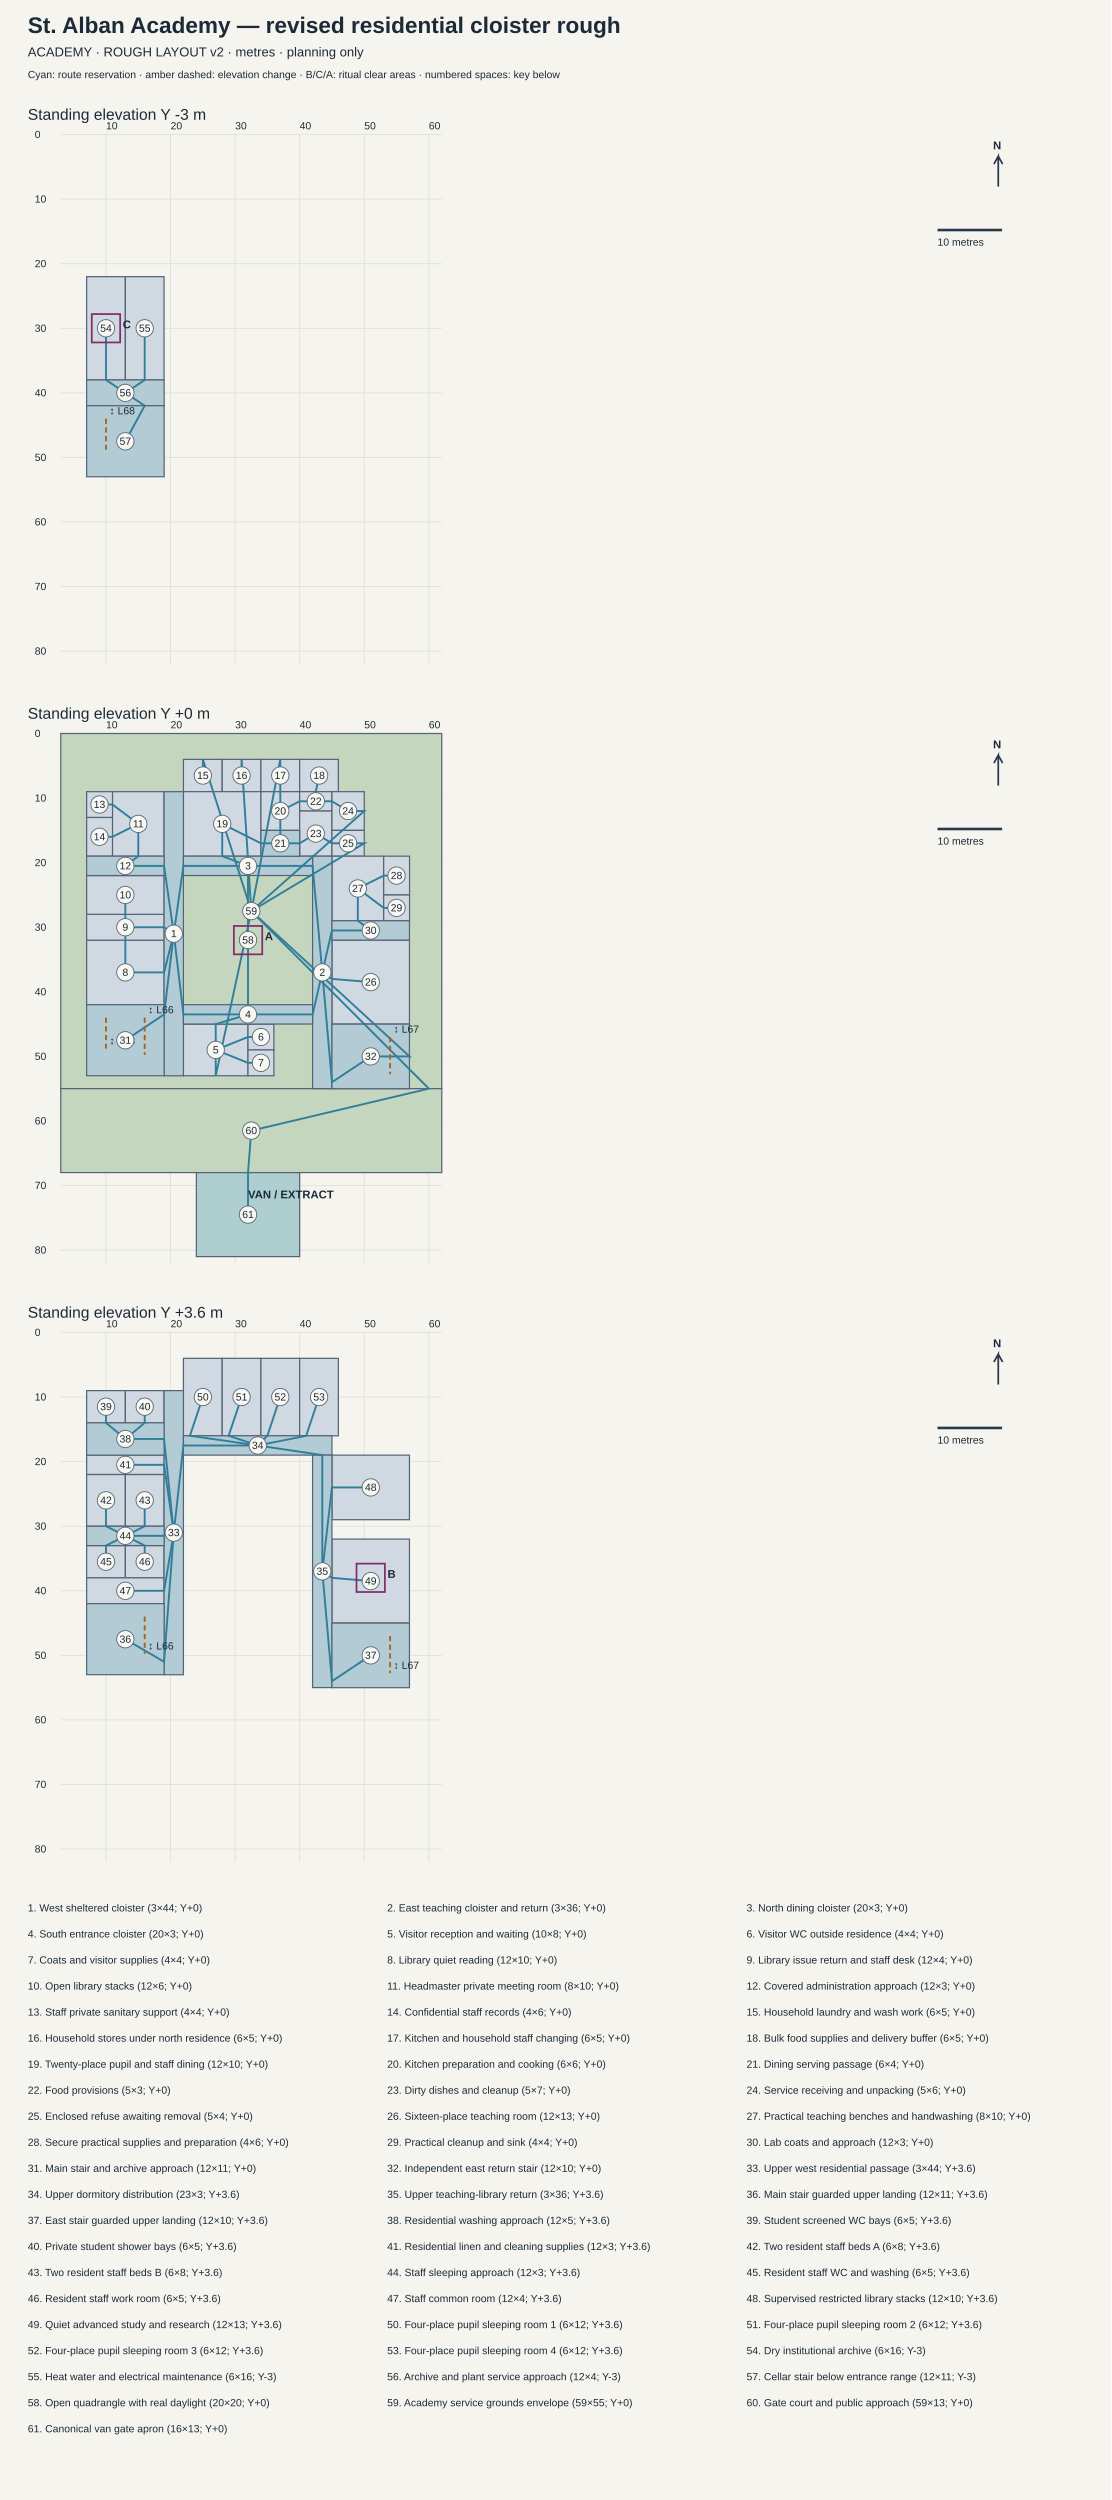
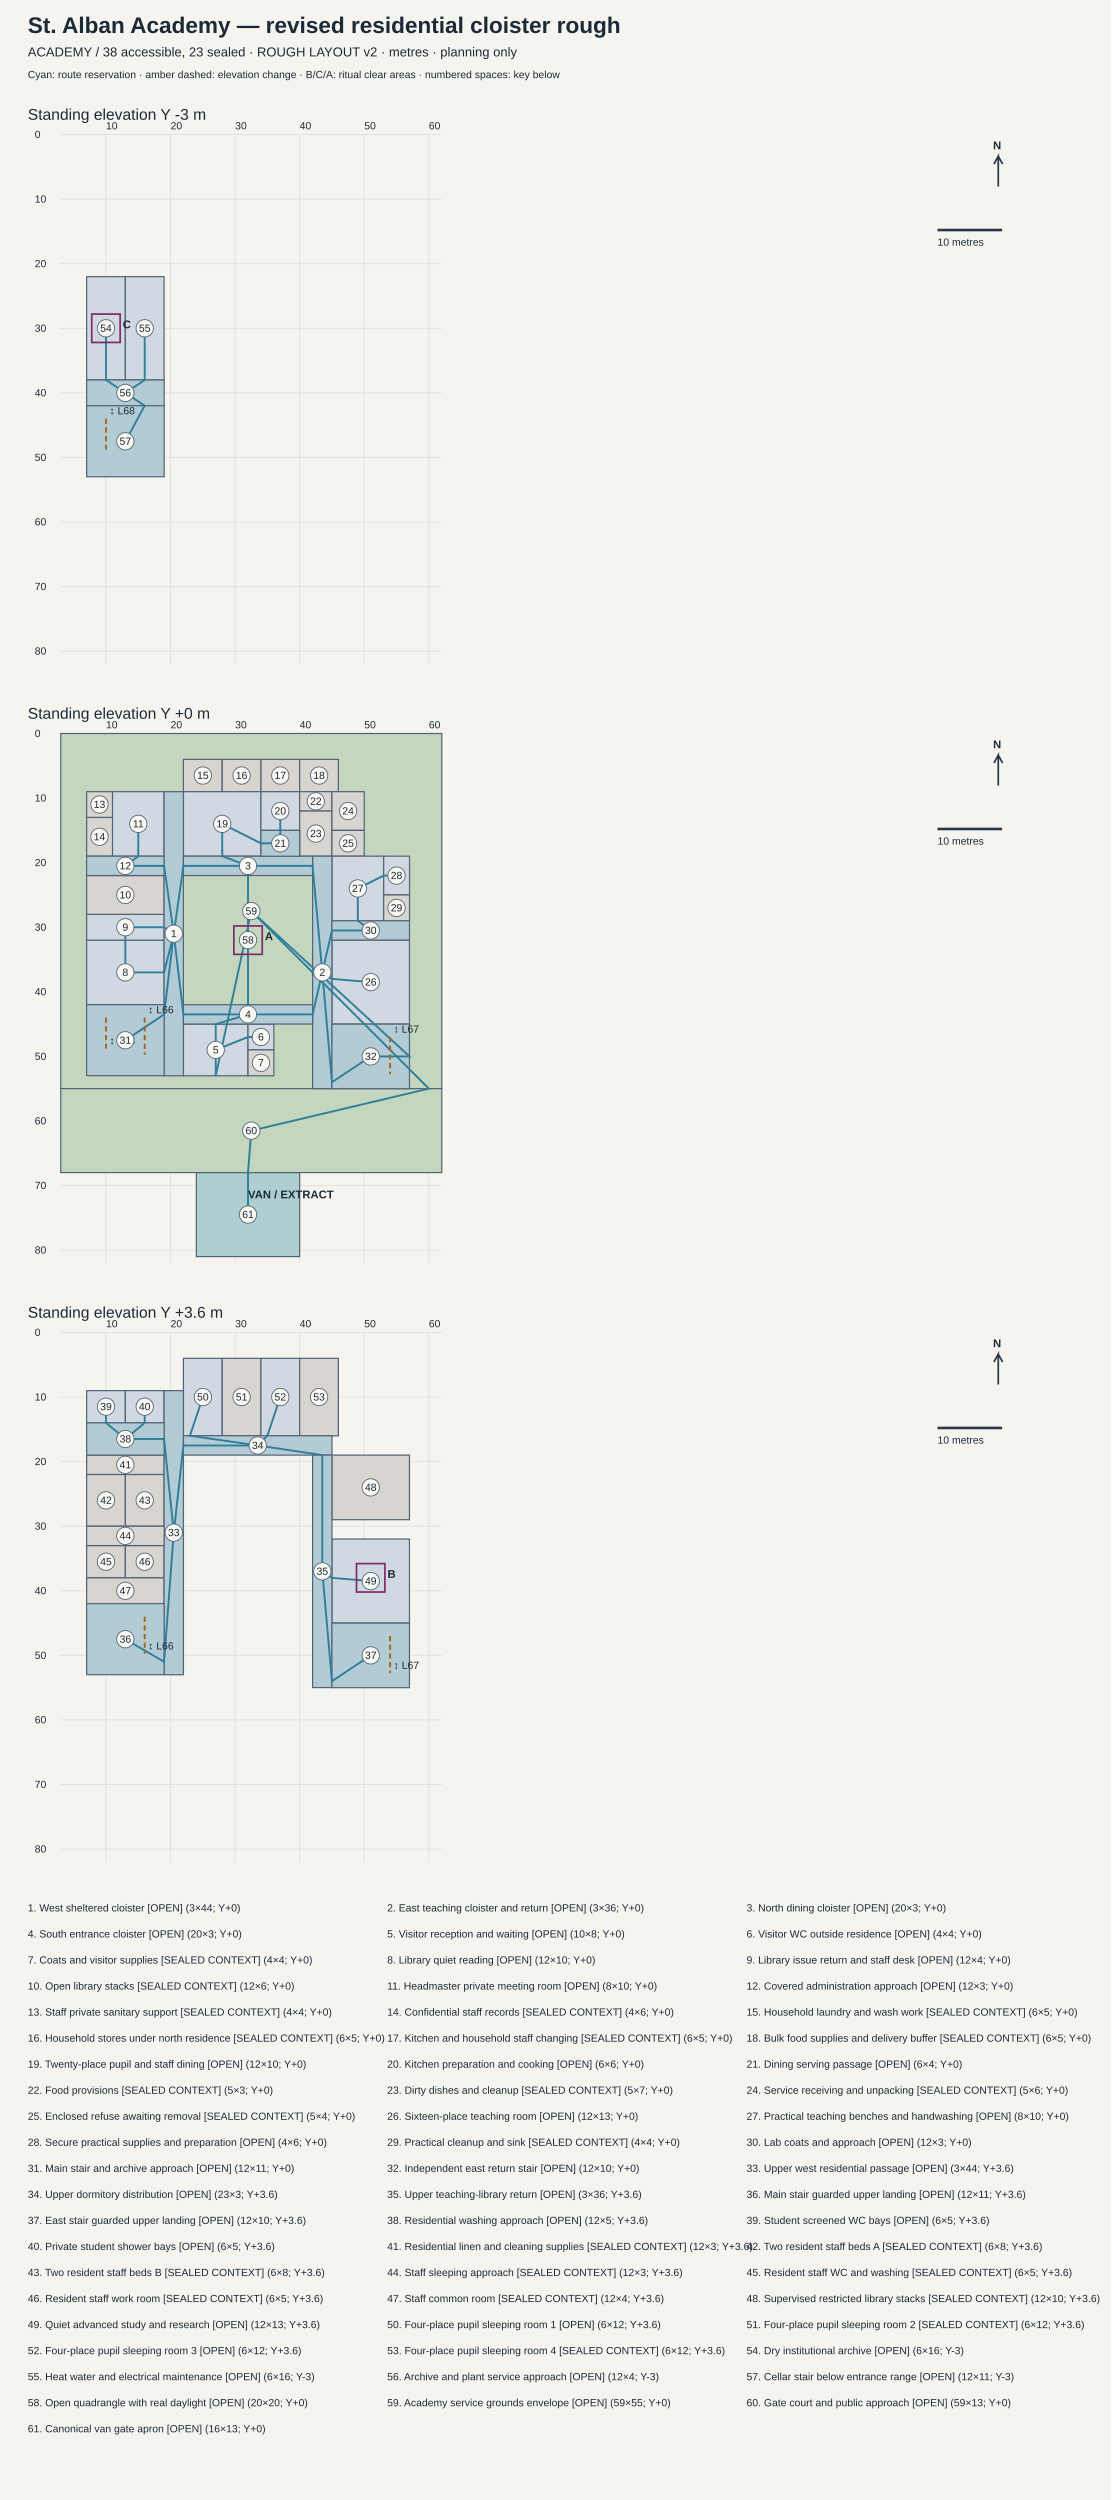
<svg xmlns="http://www.w3.org/2000/svg" width="1280" height="2880" viewBox="0 0 1280 2880">
  <style>text{font-family:Arial,sans-serif;fill:#1c2a37}.small{font-size:12px}.label{font-size:13px;font-weight:bold}.title{font-size:26px;font-weight:bold}</style>
  <rect width="100%" height="100%" fill="#f5f4ef" />
  <text x="32" y="38" class="title">St. Alban Academy — revised residential cloister rough</text>
-   <text x="32" y="65" font-size="15">ACADEMY · ROUGH LAYOUT v2 · metres · planning only</text>
+   <text x="32" y="65" font-size="15">ACADEMY / 38 accessible, 23 sealed · ROUGH LAYOUT v2 · metres · planning only</text>
  <text x="32" y="90" class="small">Cyan: route reservation · amber dashed: elevation change · B/C/A: ritual clear areas · numbered spaces: key below</text>
  <text x="32" y="138.0" font-size="18">Standing elevation Y -3 m</text>
  <path d="M122.1,155.0 v610.0" stroke="#dfdfd8" />
  <text x="122.1" y="149.0" class="small">10</text>
  <path d="M196.5,155.0 v610.0" stroke="#dfdfd8" />
  <text x="196.5" y="149.0" class="small">20</text>
  <path d="M270.9,155.0 v610.0" stroke="#dfdfd8" />
  <text x="270.9" y="149.0" class="small">30</text>
  <path d="M345.2,155.0 v610.0" stroke="#dfdfd8" />
  <text x="345.2" y="149.0" class="small">40</text>
  <path d="M419.6,155.0 v610.0" stroke="#dfdfd8" />
  <text x="419.6" y="149.0" class="small">50</text>
  <path d="M494.0,155.0 v610.0" stroke="#dfdfd8" />
  <text x="494.0" y="149.0" class="small">60</text>
  <path d="M70.0,155.0 h438.9" stroke="#dfdfd8" />
  <text x="40.0" y="159.0" class="small">0</text>
  <path d="M70.0,229.4 h438.9" stroke="#dfdfd8" />
  <text x="40.0" y="233.4" class="small">10</text>
  <path d="M70.0,303.8 h438.9" stroke="#dfdfd8" />
  <text x="40.0" y="307.8" class="small">20</text>
  <path d="M70.0,378.2 h438.9" stroke="#dfdfd8" />
  <text x="40.0" y="382.2" class="small">30</text>
  <path d="M70.0,452.6 h438.9" stroke="#dfdfd8" />
  <text x="40.0" y="456.6" class="small">40</text>
  <path d="M70.0,527.0 h438.9" stroke="#dfdfd8" />
  <text x="40.0" y="531.0" class="small">50</text>
  <path d="M70.0,601.3 h438.9" stroke="#dfdfd8" />
  <text x="40.0" y="605.3" class="small">60</text>
  <path d="M70.0,675.7 h438.9" stroke="#dfdfd8" />
  <text x="40.0" y="679.7" class="small">70</text>
  <path d="M70.0,750.1 h438.9" stroke="#dfdfd8" />
  <text x="40.0" y="754.1" class="small">80</text>
  <rect x="99.8" y="318.7" width="44.6" height="119.0" fill="#d0d8e2" stroke="#536477" stroke-width="1.4" />
  <rect x="144.4" y="318.7" width="44.6" height="119.0" fill="#d0d8e2" stroke="#536477" stroke-width="1.4" />
  <rect x="99.8" y="437.7" width="89.3" height="29.8" fill="#b2cbd4" stroke="#536477" stroke-width="1.4" />
  <rect x="99.8" y="467.4" width="89.3" height="81.8" fill="#b2cbd4" stroke="#536477" stroke-width="1.4" />
  <path d="M144.4,508.4 L166.7,467.4 L144.4,452.6" fill="none" stroke="#307e99" stroke-width="2.2" />
  <path d="M144.4,452.6 L122.1,437.7 L122.1,378.2" fill="none" stroke="#307e99" stroke-width="2.2" />
  <path d="M144.4,452.6 L166.7,437.7 L166.7,378.2" fill="none" stroke="#307e99" stroke-width="2.2" />
  <path d="M122.1,482.3 L122.1,518.0" fill="none" stroke="#a86516" stroke-width="2.2" stroke-dasharray="6 4" />
  <text x="126.1" y="477.3" class="small">↕ L68</text>
  <circle cx="122.1" cy="378.2" r="10" fill="#f8f7f1" stroke="#536477" />
  <text x="122.1" y="382.2" text-anchor="middle" class="small">54</text>
  <circle cx="166.7" cy="378.2" r="10" fill="#f8f7f1" stroke="#536477" />
  <text x="166.7" y="382.2" text-anchor="middle" class="small">55</text>
  <circle cx="144.4" cy="452.6" r="10" fill="#f8f7f1" stroke="#536477" />
  <text x="144.4" y="456.6" text-anchor="middle" class="small">56</text>
  <circle cx="144.4" cy="508.4" r="10" fill="#f8f7f1" stroke="#536477" />
  <text x="144.4" y="512.4" text-anchor="middle" class="small">57</text>
  <rect x="105.7" y="361.8" width="32.7" height="32.7" fill="none" stroke="#812c6b" stroke-width="2" />
  <text x="141.4" y="378.2" class="label">C</text>
  <path d="M1150,215.0 v-35 l-5,9 m5,-9 l5,9" fill="none" stroke="#283949" stroke-width="2" />
  <text x="1144" y="172.0" class="label">N</text>
  <path d="M1080,265.0 h74.4" stroke="#283949" stroke-width="3" />
  <text x="1080" y="283.0" class="small">10 metres</text>
  <text x="32" y="828.0" font-size="18">Standing elevation Y +0 m</text>
  <path d="M122.1,845.0 v610.0" stroke="#dfdfd8" />
  <text x="122.1" y="839.0" class="small">10</text>
  <path d="M196.5,845.0 v610.0" stroke="#dfdfd8" />
  <text x="196.5" y="839.0" class="small">20</text>
  <path d="M270.9,845.0 v610.0" stroke="#dfdfd8" />
  <text x="270.9" y="839.0" class="small">30</text>
  <path d="M345.2,845.0 v610.0" stroke="#dfdfd8" />
  <text x="345.2" y="839.0" class="small">40</text>
  <path d="M419.6,845.0 v610.0" stroke="#dfdfd8" />
  <text x="419.6" y="839.0" class="small">50</text>
  <path d="M494.0,845.0 v610.0" stroke="#dfdfd8" />
  <text x="494.0" y="839.0" class="small">60</text>
  <path d="M70.0,845.0 h438.9" stroke="#dfdfd8" />
  <text x="40.0" y="849.0" class="small">0</text>
  <path d="M70.0,919.4 h438.9" stroke="#dfdfd8" />
  <text x="40.0" y="923.4" class="small">10</text>
  <path d="M70.0,993.8 h438.9" stroke="#dfdfd8" />
  <text x="40.0" y="997.8" class="small">20</text>
  <path d="M70.0,1068.2 h438.9" stroke="#dfdfd8" />
  <text x="40.0" y="1072.2" class="small">30</text>
  <path d="M70.0,1142.6 h438.9" stroke="#dfdfd8" />
  <text x="40.0" y="1146.6" class="small">40</text>
  <path d="M70.0,1217.0 h438.9" stroke="#dfdfd8" />
  <text x="40.0" y="1221.0" class="small">50</text>
  <path d="M70.0,1291.3 h438.9" stroke="#dfdfd8" />
  <text x="40.0" y="1295.3" class="small">60</text>
  <path d="M70.0,1365.7 h438.9" stroke="#dfdfd8" />
  <text x="40.0" y="1369.7" class="small">70</text>
  <path d="M70.0,1440.1 h438.9" stroke="#dfdfd8" />
  <text x="40.0" y="1444.1" class="small">80</text>
  <rect x="211.3" y="1008.7" width="148.8" height="148.8" fill="#c5d6be" stroke="#536477" stroke-width="1.4" />
  <rect x="70.0" y="845.0" width="438.9" height="409.1" fill="#c5d6be" stroke="#536477" stroke-width="1.4" />
  <rect x="70.0" y="1254.1" width="438.9" height="96.7" fill="#c5d6be" stroke="#536477" stroke-width="1.4" />
  <rect x="226.2" y="1350.9" width="119.0" height="96.7" fill="#afcecf" stroke="#536477" stroke-width="1.4" />
  <rect x="211.3" y="1179.8" width="74.4" height="59.5" fill="#d0d8e2" stroke="#536477" stroke-width="1.4" />
  <rect x="285.7" y="1179.8" width="29.8" height="29.8" fill="#d0d8e2" stroke="#536477" stroke-width="1.4" />
-   <rect x="285.7" y="1209.5" width="29.8" height="29.8" fill="#d0d8e2" stroke="#536477" stroke-width="1.4" />
+   <rect x="285.7" y="1209.5" width="29.8" height="29.8" fill="#d8d4cf" stroke="#536477" stroke-width="1.4" />
  <rect x="99.8" y="1083.0" width="89.3" height="74.4" fill="#d0d8e2" stroke="#536477" stroke-width="1.4" />
  <rect x="99.8" y="1053.3" width="89.3" height="29.8" fill="#d0d8e2" stroke="#536477" stroke-width="1.4" />
-   <rect x="99.8" y="1008.7" width="89.3" height="44.6" fill="#d0d8e2" stroke="#536477" stroke-width="1.4" />
+   <rect x="99.8" y="1008.7" width="89.3" height="44.6" fill="#d8d4cf" stroke="#536477" stroke-width="1.4" />
  <rect x="129.5" y="912.0" width="59.5" height="74.4" fill="#d0d8e2" stroke="#536477" stroke-width="1.4" />
-   <rect x="99.8" y="912.0" width="29.8" height="29.8" fill="#d0d8e2" stroke="#536477" stroke-width="1.4" />
-   <rect x="99.8" y="941.7" width="29.8" height="44.6" fill="#d0d8e2" stroke="#536477" stroke-width="1.4" />
-   <rect x="211.3" y="874.8" width="44.6" height="37.2" fill="#d0d8e2" stroke="#536477" stroke-width="1.4" />
-   <rect x="256.0" y="874.8" width="44.6" height="37.2" fill="#d0d8e2" stroke="#536477" stroke-width="1.4" />
-   <rect x="300.6" y="874.8" width="44.6" height="37.2" fill="#d0d8e2" stroke="#536477" stroke-width="1.4" />
-   <rect x="345.2" y="874.8" width="44.6" height="37.2" fill="#d0d8e2" stroke="#536477" stroke-width="1.4" />
+   <rect x="99.8" y="912.0" width="29.8" height="29.8" fill="#d8d4cf" stroke="#536477" stroke-width="1.4" />
+   <rect x="99.8" y="941.7" width="29.8" height="44.6" fill="#d8d4cf" stroke="#536477" stroke-width="1.4" />
+   <rect x="211.3" y="874.8" width="44.6" height="37.2" fill="#d8d4cf" stroke="#536477" stroke-width="1.4" />
+   <rect x="256.0" y="874.8" width="44.6" height="37.2" fill="#d8d4cf" stroke="#536477" stroke-width="1.4" />
+   <rect x="300.6" y="874.8" width="44.6" height="37.2" fill="#d8d4cf" stroke="#536477" stroke-width="1.4" />
+   <rect x="345.2" y="874.8" width="44.6" height="37.2" fill="#d8d4cf" stroke="#536477" stroke-width="1.4" />
  <rect x="211.3" y="912.0" width="89.3" height="74.4" fill="#d0d8e2" stroke="#536477" stroke-width="1.4" />
  <rect x="300.6" y="912.0" width="44.6" height="44.6" fill="#d0d8e2" stroke="#536477" stroke-width="1.4" />
-   <rect x="345.2" y="912.0" width="37.2" height="22.3" fill="#d0d8e2" stroke="#536477" stroke-width="1.4" />
-   <rect x="345.2" y="934.3" width="37.2" height="52.1" fill="#d0d8e2" stroke="#536477" stroke-width="1.4" />
-   <rect x="382.4" y="912.0" width="37.2" height="44.6" fill="#d0d8e2" stroke="#536477" stroke-width="1.4" />
-   <rect x="382.4" y="956.6" width="37.2" height="29.8" fill="#d0d8e2" stroke="#536477" stroke-width="1.4" />
+   <rect x="345.2" y="912.0" width="37.2" height="22.3" fill="#d8d4cf" stroke="#536477" stroke-width="1.4" />
+   <rect x="345.2" y="934.3" width="37.2" height="52.1" fill="#d8d4cf" stroke="#536477" stroke-width="1.4" />
+   <rect x="382.4" y="912.0" width="37.2" height="44.6" fill="#d8d4cf" stroke="#536477" stroke-width="1.4" />
+   <rect x="382.4" y="956.6" width="37.2" height="29.8" fill="#d8d4cf" stroke="#536477" stroke-width="1.4" />
  <rect x="382.4" y="1083.0" width="89.3" height="96.7" fill="#d0d8e2" stroke="#536477" stroke-width="1.4" />
  <rect x="382.4" y="986.3" width="59.5" height="74.4" fill="#d0d8e2" stroke="#536477" stroke-width="1.4" />
  <rect x="442.0" y="986.3" width="29.8" height="44.6" fill="#d0d8e2" stroke="#536477" stroke-width="1.4" />
-   <rect x="442.0" y="1031.0" width="29.8" height="29.8" fill="#d0d8e2" stroke="#536477" stroke-width="1.4" />
+   <rect x="442.0" y="1031.0" width="29.8" height="29.8" fill="#d8d4cf" stroke="#536477" stroke-width="1.4" />
  <rect x="189.0" y="912.0" width="22.3" height="327.3" fill="#b2cbd4" stroke="#536477" stroke-width="1.4" />
  <rect x="360.1" y="986.3" width="22.3" height="267.8" fill="#b2cbd4" stroke="#536477" stroke-width="1.4" />
  <rect x="211.3" y="986.3" width="148.8" height="22.3" fill="#b2cbd4" stroke="#536477" stroke-width="1.4" />
  <rect x="211.3" y="1157.4" width="148.8" height="22.3" fill="#b2cbd4" stroke="#536477" stroke-width="1.4" />
  <rect x="99.8" y="986.3" width="89.3" height="22.3" fill="#b2cbd4" stroke="#536477" stroke-width="1.4" />
  <rect x="300.6" y="956.6" width="44.6" height="29.8" fill="#b2cbd4" stroke="#536477" stroke-width="1.4" />
  <rect x="382.4" y="1060.7" width="89.3" height="22.3" fill="#b2cbd4" stroke="#536477" stroke-width="1.4" />
  <rect x="99.8" y="1157.4" width="89.3" height="81.8" fill="#b2cbd4" stroke="#536477" stroke-width="1.4" />
  <rect x="382.4" y="1179.8" width="89.3" height="74.4" fill="#b2cbd4" stroke="#536477" stroke-width="1.4" />
  <path d="M285.7,1399.2 L285.7,1350.9 L289.5,1302.5" fill="none" stroke="#307e99" stroke-width="2.2" />
  <path d="M289.5,1302.5 L494.0,1254.1 L289.5,1049.6" fill="none" stroke="#307e99" stroke-width="2.2" />
  <path d="M289.5,1049.6 L248.5,1239.3 L248.5,1209.5" fill="none" stroke="#307e99" stroke-width="2.2" />
  <path d="M248.5,1209.5 L285.7,1194.6 L300.6,1194.6" fill="none" stroke="#307e99" stroke-width="2.2" />
-   <path d="M248.5,1209.5 L285.7,1224.4 L300.6,1224.4" fill="none" stroke="#307e99" stroke-width="2.2" />
  <path d="M248.5,1209.5 L248.5,1179.8 L285.7,1168.6" fill="none" stroke="#307e99" stroke-width="2.2" />
  <path d="M285.7,1168.6 L211.3,1168.6 L200.2,1075.6" fill="none" stroke="#307e99" stroke-width="2.2" />
  <path d="M285.7,1168.6 L360.1,1168.6 L371.3,1120.2" fill="none" stroke="#307e99" stroke-width="2.2" />
  <path d="M285.7,997.5 L211.3,997.5 L200.2,1075.6" fill="none" stroke="#307e99" stroke-width="2.2" />
  <path d="M285.7,997.5 L360.1,997.5 L371.3,1120.2" fill="none" stroke="#307e99" stroke-width="2.2" />
  <path d="M285.7,1168.6 L285.7,1157.4 L285.7,1083.0" fill="none" stroke="#307e99" stroke-width="2.2" />
  <path d="M285.7,997.5 L285.7,1008.7 L285.7,1083.0" fill="none" stroke="#307e99" stroke-width="2.2" />
  <path d="M200.2,1075.6 L189.0,1120.2 L144.4,1120.2" fill="none" stroke="#307e99" stroke-width="2.2" />
  <path d="M200.2,1075.6 L189.0,1068.2 L144.4,1068.2" fill="none" stroke="#307e99" stroke-width="2.2" />
-   <path d="M144.4,1068.2 L144.4,1053.3 L144.4,1031.0" fill="none" stroke="#307e99" stroke-width="2.2" />
  <path d="M144.4,1068.2 L144.4,1083.0 L144.4,1120.2" fill="none" stroke="#307e99" stroke-width="2.2" />
  <path d="M200.2,1075.6 L189.0,997.5 L144.4,997.5" fill="none" stroke="#307e99" stroke-width="2.2" />
  <path d="M144.4,997.5 L159.3,986.3 L159.3,949.1" fill="none" stroke="#307e99" stroke-width="2.2" />
-   <path d="M159.3,949.1 L129.5,926.8 L114.6,926.8" fill="none" stroke="#307e99" stroke-width="2.2" />
-   <path d="M159.3,949.1 L129.5,964.0 L114.6,964.0" fill="none" stroke="#307e99" stroke-width="2.2" />
-   <path d="M289.5,1049.6 L233.7,874.8 L233.7,893.4" fill="none" stroke="#307e99" stroke-width="2.2" />
-   <path d="M289.5,1049.6 L278.3,874.8 L278.3,893.4" fill="none" stroke="#307e99" stroke-width="2.2" />
-   <path d="M322.9,934.3 L322.9,912.0 L322.9,893.4" fill="none" stroke="#307e99" stroke-width="2.2" />
-   <path d="M289.5,1049.6 L322.9,874.8 L322.9,893.4" fill="none" stroke="#307e99" stroke-width="2.2" />
-   <path d="M363.8,923.1 L363.8,912.0 L367.6,893.4" fill="none" stroke="#307e99" stroke-width="2.2" />
  <path d="M285.7,997.5 L256.0,986.3 L256.0,949.1" fill="none" stroke="#307e99" stroke-width="2.2" />
  <path d="M256.0,949.1 L300.6,971.5 L322.9,971.5" fill="none" stroke="#307e99" stroke-width="2.2" />
  <path d="M322.9,971.5 L322.9,956.6 L322.9,934.3" fill="none" stroke="#307e99" stroke-width="2.2" />
-   <path d="M322.9,971.5 L345.2,971.5 L363.8,960.3" fill="none" stroke="#307e99" stroke-width="2.2" />
-   <path d="M322.9,934.3 L345.2,923.1 L363.8,923.1" fill="none" stroke="#307e99" stroke-width="2.2" />
-   <path d="M363.8,923.1 L382.4,923.1 L401.0,934.3" fill="none" stroke="#307e99" stroke-width="2.2" />
-   <path d="M363.8,960.3 L382.4,971.5 L401.0,971.5" fill="none" stroke="#307e99" stroke-width="2.2" />
-   <path d="M401.0,934.3 L419.6,934.3 L289.5,1049.6" fill="none" stroke="#307e99" stroke-width="2.2" />
-   <path d="M401.0,971.5 L419.6,971.5 L289.5,1049.6" fill="none" stroke="#307e99" stroke-width="2.2" />
  <path d="M371.3,1120.2 L382.4,1127.7 L427.1,1131.4" fill="none" stroke="#307e99" stroke-width="2.2" />
  <path d="M371.3,1120.2 L382.4,1071.9 L427.1,1071.9" fill="none" stroke="#307e99" stroke-width="2.2" />
  <path d="M427.1,1071.9 L412.2,1060.7 L412.2,1023.5" fill="none" stroke="#307e99" stroke-width="2.2" />
  <path d="M412.2,1023.5 L442.0,1008.7 L456.8,1008.7" fill="none" stroke="#307e99" stroke-width="2.2" />
-   <path d="M412.2,1023.5 L442.0,1045.9 L456.8,1045.9" fill="none" stroke="#307e99" stroke-width="2.2" />
  <path d="M200.2,1075.6 L189.0,1168.6 L144.4,1198.4" fill="none" stroke="#307e99" stroke-width="2.2" />
  <path d="M371.3,1120.2 L382.4,1246.7 L427.1,1217.0" fill="none" stroke="#307e99" stroke-width="2.2" />
  <path d="M427.1,1217.0 L471.7,1217.0 L289.5,1049.6" fill="none" stroke="#307e99" stroke-width="2.2" />
  <path d="M166.7,1172.3 L166.7,1215.2" fill="none" stroke="#a86516" stroke-width="2.2" stroke-dasharray="6 4" />
  <text x="170.7" y="1167.3" class="small">↕ L66</text>
  <path d="M449.4,1194.6 L449.4,1237.5" fill="none" stroke="#a86516" stroke-width="2.2" stroke-dasharray="6 4" />
  <text x="453.4" y="1189.6" class="small">↕ L67</text>
  <path d="M122.1,1172.3 L122.1,1208.0" fill="none" stroke="#a86516" stroke-width="2.2" stroke-dasharray="6 4" />
  <text x="126.1" y="1203.0" class="small">↕ L68</text>
  <circle cx="200.2" cy="1075.6" r="10" fill="#f8f7f1" stroke="#536477" />
  <text x="200.2" y="1079.6" text-anchor="middle" class="small">1</text>
  <circle cx="371.3" cy="1120.2" r="10" fill="#f8f7f1" stroke="#536477" />
  <text x="371.3" y="1124.2" text-anchor="middle" class="small">2</text>
  <circle cx="285.7" cy="997.5" r="10" fill="#f8f7f1" stroke="#536477" />
  <text x="285.7" y="1001.5" text-anchor="middle" class="small">3</text>
  <circle cx="285.7" cy="1168.6" r="10" fill="#f8f7f1" stroke="#536477" />
  <text x="285.7" y="1172.6" text-anchor="middle" class="small">4</text>
  <circle cx="248.5" cy="1209.5" r="10" fill="#f8f7f1" stroke="#536477" />
  <text x="248.5" y="1213.5" text-anchor="middle" class="small">5</text>
  <circle cx="300.6" cy="1194.6" r="10" fill="#f8f7f1" stroke="#536477" />
  <text x="300.6" y="1198.6" text-anchor="middle" class="small">6</text>
  <circle cx="300.6" cy="1224.4" r="10" fill="#f8f7f1" stroke="#536477" />
  <text x="300.6" y="1228.4" text-anchor="middle" class="small">7</text>
  <circle cx="144.4" cy="1120.2" r="10" fill="#f8f7f1" stroke="#536477" />
  <text x="144.4" y="1124.2" text-anchor="middle" class="small">8</text>
  <circle cx="144.4" cy="1068.2" r="10" fill="#f8f7f1" stroke="#536477" />
  <text x="144.4" y="1072.2" text-anchor="middle" class="small">9</text>
  <circle cx="144.4" cy="1031.0" r="10" fill="#f8f7f1" stroke="#536477" />
  <text x="144.4" y="1035.0" text-anchor="middle" class="small">10</text>
  <circle cx="159.3" cy="949.1" r="10" fill="#f8f7f1" stroke="#536477" />
  <text x="159.3" y="953.1" text-anchor="middle" class="small">11</text>
  <circle cx="144.4" cy="997.5" r="10" fill="#f8f7f1" stroke="#536477" />
  <text x="144.4" y="1001.5" text-anchor="middle" class="small">12</text>
  <circle cx="114.6" cy="926.8" r="10" fill="#f8f7f1" stroke="#536477" />
  <text x="114.6" y="930.8" text-anchor="middle" class="small">13</text>
  <circle cx="114.6" cy="964.0" r="10" fill="#f8f7f1" stroke="#536477" />
  <text x="114.6" y="968.0" text-anchor="middle" class="small">14</text>
  <circle cx="233.7" cy="893.4" r="10" fill="#f8f7f1" stroke="#536477" />
  <text x="233.7" y="897.4" text-anchor="middle" class="small">15</text>
  <circle cx="278.3" cy="893.4" r="10" fill="#f8f7f1" stroke="#536477" />
  <text x="278.3" y="897.4" text-anchor="middle" class="small">16</text>
  <circle cx="322.9" cy="893.4" r="10" fill="#f8f7f1" stroke="#536477" />
  <text x="322.9" y="897.4" text-anchor="middle" class="small">17</text>
  <circle cx="367.6" cy="893.4" r="10" fill="#f8f7f1" stroke="#536477" />
  <text x="367.6" y="897.4" text-anchor="middle" class="small">18</text>
  <circle cx="256.0" cy="949.1" r="10" fill="#f8f7f1" stroke="#536477" />
  <text x="256.0" y="953.1" text-anchor="middle" class="small">19</text>
  <circle cx="322.9" cy="934.3" r="10" fill="#f8f7f1" stroke="#536477" />
  <text x="322.9" y="938.3" text-anchor="middle" class="small">20</text>
  <circle cx="322.9" cy="971.5" r="10" fill="#f8f7f1" stroke="#536477" />
  <text x="322.9" y="975.5" text-anchor="middle" class="small">21</text>
  <circle cx="363.8" cy="923.1" r="10" fill="#f8f7f1" stroke="#536477" />
  <text x="363.8" y="927.1" text-anchor="middle" class="small">22</text>
  <circle cx="363.8" cy="960.3" r="10" fill="#f8f7f1" stroke="#536477" />
  <text x="363.8" y="964.3" text-anchor="middle" class="small">23</text>
  <circle cx="401.0" cy="934.3" r="10" fill="#f8f7f1" stroke="#536477" />
  <text x="401.0" y="938.3" text-anchor="middle" class="small">24</text>
  <circle cx="401.0" cy="971.5" r="10" fill="#f8f7f1" stroke="#536477" />
  <text x="401.0" y="975.5" text-anchor="middle" class="small">25</text>
  <circle cx="427.1" cy="1131.4" r="10" fill="#f8f7f1" stroke="#536477" />
  <text x="427.1" y="1135.4" text-anchor="middle" class="small">26</text>
  <circle cx="412.2" cy="1023.5" r="10" fill="#f8f7f1" stroke="#536477" />
  <text x="412.2" y="1027.5" text-anchor="middle" class="small">27</text>
  <circle cx="456.8" cy="1008.7" r="10" fill="#f8f7f1" stroke="#536477" />
  <text x="456.8" y="1012.7" text-anchor="middle" class="small">28</text>
  <circle cx="456.8" cy="1045.9" r="10" fill="#f8f7f1" stroke="#536477" />
  <text x="456.8" y="1049.9" text-anchor="middle" class="small">29</text>
  <circle cx="427.1" cy="1071.9" r="10" fill="#f8f7f1" stroke="#536477" />
  <text x="427.1" y="1075.9" text-anchor="middle" class="small">30</text>
  <circle cx="144.4" cy="1198.4" r="10" fill="#f8f7f1" stroke="#536477" />
  <text x="144.4" y="1202.4" text-anchor="middle" class="small">31</text>
  <circle cx="427.1" cy="1217.0" r="10" fill="#f8f7f1" stroke="#536477" />
  <text x="427.1" y="1221.0" text-anchor="middle" class="small">32</text>
  <circle cx="285.7" cy="1083.0" r="10" fill="#f8f7f1" stroke="#536477" />
  <text x="285.7" y="1087.0" text-anchor="middle" class="small">58</text>
  <circle cx="289.5" cy="1049.6" r="10" fill="#f8f7f1" stroke="#536477" />
  <text x="289.5" y="1053.6" text-anchor="middle" class="small">59</text>
  <circle cx="289.5" cy="1302.5" r="10" fill="#f8f7f1" stroke="#536477" />
  <text x="289.5" y="1306.5" text-anchor="middle" class="small">60</text>
  <circle cx="285.7" cy="1399.2" r="10" fill="#f8f7f1" stroke="#536477" />
  <text x="285.7" y="1403.2" text-anchor="middle" class="small">61</text>
  <rect x="269.4" y="1066.7" width="32.7" height="32.7" fill="none" stroke="#812c6b" stroke-width="2" />
  <text x="305.1" y="1083.0" class="label">A</text>
  <text x="285.7" y="1380.5" class="label">VAN / EXTRACT</text>
  <path d="M1150,905.0 v-35 l-5,9 m5,-9 l5,9" fill="none" stroke="#283949" stroke-width="2" />
  <text x="1144" y="862.0" class="label">N</text>
  <path d="M1080,955.0 h74.4" stroke="#283949" stroke-width="3" />
  <text x="1080" y="973.0" class="small">10 metres</text>
  <text x="32" y="1518.0" font-size="18">Standing elevation Y +3.6 m</text>
  <path d="M122.1,1535.0 v610.0" stroke="#dfdfd8" />
  <text x="122.1" y="1529.0" class="small">10</text>
  <path d="M196.5,1535.0 v610.0" stroke="#dfdfd8" />
  <text x="196.5" y="1529.0" class="small">20</text>
  <path d="M270.9,1535.0 v610.0" stroke="#dfdfd8" />
  <text x="270.9" y="1529.0" class="small">30</text>
  <path d="M345.2,1535.0 v610.0" stroke="#dfdfd8" />
  <text x="345.2" y="1529.0" class="small">40</text>
  <path d="M419.6,1535.0 v610.0" stroke="#dfdfd8" />
  <text x="419.6" y="1529.0" class="small">50</text>
  <path d="M494.0,1535.0 v610.0" stroke="#dfdfd8" />
  <text x="494.0" y="1529.0" class="small">60</text>
  <path d="M70.0,1535.0 h438.9" stroke="#dfdfd8" />
  <text x="40.0" y="1539.0" class="small">0</text>
  <path d="M70.0,1609.4 h438.9" stroke="#dfdfd8" />
  <text x="40.0" y="1613.4" class="small">10</text>
  <path d="M70.0,1683.8 h438.9" stroke="#dfdfd8" />
  <text x="40.0" y="1687.8" class="small">20</text>
  <path d="M70.0,1758.2 h438.9" stroke="#dfdfd8" />
  <text x="40.0" y="1762.2" class="small">30</text>
  <path d="M70.0,1832.6 h438.9" stroke="#dfdfd8" />
  <text x="40.0" y="1836.6" class="small">40</text>
  <path d="M70.0,1907.0 h438.9" stroke="#dfdfd8" />
  <text x="40.0" y="1911.0" class="small">50</text>
  <path d="M70.0,1981.3 h438.9" stroke="#dfdfd8" />
  <text x="40.0" y="1985.3" class="small">60</text>
  <path d="M70.0,2055.7 h438.9" stroke="#dfdfd8" />
  <text x="40.0" y="2059.7" class="small">70</text>
  <path d="M70.0,2130.1 h438.9" stroke="#dfdfd8" />
  <text x="40.0" y="2134.1" class="small">80</text>
  <rect x="99.8" y="1602.0" width="44.6" height="37.2" fill="#d0d8e2" stroke="#536477" stroke-width="1.4" />
  <rect x="144.4" y="1602.0" width="44.6" height="37.2" fill="#d0d8e2" stroke="#536477" stroke-width="1.4" />
-   <rect x="99.8" y="1676.3" width="89.3" height="22.3" fill="#d0d8e2" stroke="#536477" stroke-width="1.4" />
-   <rect x="99.8" y="1698.7" width="44.6" height="59.5" fill="#d0d8e2" stroke="#536477" stroke-width="1.4" />
-   <rect x="144.4" y="1698.7" width="44.6" height="59.5" fill="#d0d8e2" stroke="#536477" stroke-width="1.4" />
-   <rect x="99.8" y="1780.5" width="44.6" height="37.2" fill="#d0d8e2" stroke="#536477" stroke-width="1.4" />
-   <rect x="144.4" y="1780.5" width="44.6" height="37.2" fill="#d0d8e2" stroke="#536477" stroke-width="1.4" />
-   <rect x="99.8" y="1817.7" width="89.3" height="29.8" fill="#d0d8e2" stroke="#536477" stroke-width="1.4" />
-   <rect x="382.4" y="1676.3" width="89.3" height="74.4" fill="#d0d8e2" stroke="#536477" stroke-width="1.4" />
+   <rect x="99.8" y="1676.3" width="89.3" height="22.3" fill="#d8d4cf" stroke="#536477" stroke-width="1.4" />
+   <rect x="99.8" y="1698.7" width="44.6" height="59.5" fill="#d8d4cf" stroke="#536477" stroke-width="1.4" />
+   <rect x="144.4" y="1698.7" width="44.6" height="59.5" fill="#d8d4cf" stroke="#536477" stroke-width="1.4" />
+   <rect x="99.8" y="1780.5" width="44.6" height="37.2" fill="#d8d4cf" stroke="#536477" stroke-width="1.4" />
+   <rect x="144.4" y="1780.5" width="44.6" height="37.2" fill="#d8d4cf" stroke="#536477" stroke-width="1.4" />
+   <rect x="99.8" y="1817.7" width="89.3" height="29.8" fill="#d8d4cf" stroke="#536477" stroke-width="1.4" />
+   <rect x="382.4" y="1676.3" width="89.3" height="74.4" fill="#d8d4cf" stroke="#536477" stroke-width="1.4" />
  <rect x="382.4" y="1773.0" width="89.3" height="96.7" fill="#d0d8e2" stroke="#536477" stroke-width="1.4" />
  <rect x="211.3" y="1564.8" width="44.6" height="89.3" fill="#d0d8e2" stroke="#536477" stroke-width="1.4" />
-   <rect x="256.0" y="1564.8" width="44.6" height="89.3" fill="#d0d8e2" stroke="#536477" stroke-width="1.4" />
+   <rect x="256.0" y="1564.8" width="44.6" height="89.3" fill="#d8d4cf" stroke="#536477" stroke-width="1.4" />
  <rect x="300.6" y="1564.8" width="44.6" height="89.3" fill="#d0d8e2" stroke="#536477" stroke-width="1.4" />
-   <rect x="345.2" y="1564.8" width="44.6" height="89.3" fill="#d0d8e2" stroke="#536477" stroke-width="1.4" />
+   <rect x="345.2" y="1564.8" width="44.6" height="89.3" fill="#d8d4cf" stroke="#536477" stroke-width="1.4" />
  <rect x="189.0" y="1602.0" width="22.3" height="327.3" fill="#b2cbd4" stroke="#536477" stroke-width="1.4" />
  <rect x="211.3" y="1654.0" width="171.1" height="22.3" fill="#b2cbd4" stroke="#536477" stroke-width="1.4" />
  <rect x="360.1" y="1676.3" width="22.3" height="267.8" fill="#b2cbd4" stroke="#536477" stroke-width="1.4" />
  <rect x="99.8" y="1847.4" width="89.3" height="81.8" fill="#b2cbd4" stroke="#536477" stroke-width="1.4" />
  <rect x="382.4" y="1869.8" width="89.3" height="74.4" fill="#b2cbd4" stroke="#536477" stroke-width="1.4" />
  <rect x="99.8" y="1639.1" width="89.3" height="37.2" fill="#b2cbd4" stroke="#536477" stroke-width="1.4" />
-   <rect x="99.8" y="1758.2" width="89.3" height="22.3" fill="#b2cbd4" stroke="#536477" stroke-width="1.4" />
+   <rect x="99.8" y="1758.2" width="89.3" height="22.3" fill="#d8d4cf" stroke="#536477" stroke-width="1.4" />
  <path d="M200.2,1765.6 L189.0,1914.4 L144.4,1888.4" fill="none" stroke="#307e99" stroke-width="2.2" />
  <path d="M200.2,1765.6 L211.3,1665.2 L296.9,1665.2" fill="none" stroke="#307e99" stroke-width="2.2" />
  <path d="M296.9,1665.2 L371.3,1676.3 L371.3,1810.2" fill="none" stroke="#307e99" stroke-width="2.2" />
  <path d="M371.3,1810.2 L382.4,1936.7 L427.1,1907.0" fill="none" stroke="#307e99" stroke-width="2.2" />
  <path d="M200.2,1765.6 L189.0,1657.7 L144.4,1657.7" fill="none" stroke="#307e99" stroke-width="2.2" />
  <path d="M144.4,1657.7 L122.1,1639.1 L122.1,1620.5" fill="none" stroke="#307e99" stroke-width="2.2" />
  <path d="M144.4,1657.7 L166.7,1639.1 L166.7,1620.5" fill="none" stroke="#307e99" stroke-width="2.2" />
-   <path d="M200.2,1765.6 L189.0,1687.5 L144.4,1687.5" fill="none" stroke="#307e99" stroke-width="2.2" />
-   <path d="M200.2,1765.6 L189.0,1769.3 L144.4,1769.3" fill="none" stroke="#307e99" stroke-width="2.2" />
-   <path d="M144.4,1769.3 L122.1,1758.2 L122.1,1728.4" fill="none" stroke="#307e99" stroke-width="2.2" />
-   <path d="M144.4,1769.3 L166.7,1758.2 L166.7,1728.4" fill="none" stroke="#307e99" stroke-width="2.2" />
-   <path d="M144.4,1769.3 L122.1,1780.5 L122.1,1799.1" fill="none" stroke="#307e99" stroke-width="2.2" />
-   <path d="M144.4,1769.3 L166.7,1780.5 L166.7,1799.1" fill="none" stroke="#307e99" stroke-width="2.2" />
-   <path d="M200.2,1765.6 L189.0,1832.6 L144.4,1832.6" fill="none" stroke="#307e99" stroke-width="2.2" />
-   <path d="M371.3,1810.2 L382.4,1713.5 L427.1,1713.5" fill="none" stroke="#307e99" stroke-width="2.2" />
  <path d="M371.3,1810.2 L382.4,1817.7 L427.1,1821.4" fill="none" stroke="#307e99" stroke-width="2.2" />
  <path d="M296.9,1665.2 L218.8,1654.0 L233.7,1609.4" fill="none" stroke="#307e99" stroke-width="2.2" />
-   <path d="M296.9,1665.2 L263.4,1654.0 L278.3,1609.4" fill="none" stroke="#307e99" stroke-width="2.2" />
  <path d="M296.9,1665.2 L308.0,1654.0 L322.9,1609.4" fill="none" stroke="#307e99" stroke-width="2.2" />
-   <path d="M296.9,1665.2 L352.7,1654.0 L367.6,1609.4" fill="none" stroke="#307e99" stroke-width="2.2" />
  <path d="M166.7,1862.3 L166.7,1905.2" fill="none" stroke="#a86516" stroke-width="2.2" stroke-dasharray="6 4" />
  <text x="170.7" y="1900.2" class="small">↕ L66</text>
  <path d="M449.4,1884.6 L449.4,1927.5" fill="none" stroke="#a86516" stroke-width="2.2" stroke-dasharray="6 4" />
  <text x="453.4" y="1922.5" class="small">↕ L67</text>
  <circle cx="200.2" cy="1765.6" r="10" fill="#f8f7f1" stroke="#536477" />
  <text x="200.2" y="1769.6" text-anchor="middle" class="small">33</text>
  <circle cx="296.9" cy="1665.2" r="10" fill="#f8f7f1" stroke="#536477" />
  <text x="296.9" y="1669.2" text-anchor="middle" class="small">34</text>
  <circle cx="371.3" cy="1810.2" r="10" fill="#f8f7f1" stroke="#536477" />
  <text x="371.3" y="1814.2" text-anchor="middle" class="small">35</text>
  <circle cx="144.4" cy="1888.4" r="10" fill="#f8f7f1" stroke="#536477" />
  <text x="144.4" y="1892.4" text-anchor="middle" class="small">36</text>
  <circle cx="427.1" cy="1907.0" r="10" fill="#f8f7f1" stroke="#536477" />
  <text x="427.1" y="1911.0" text-anchor="middle" class="small">37</text>
  <circle cx="144.4" cy="1657.7" r="10" fill="#f8f7f1" stroke="#536477" />
  <text x="144.4" y="1661.7" text-anchor="middle" class="small">38</text>
  <circle cx="122.1" cy="1620.5" r="10" fill="#f8f7f1" stroke="#536477" />
  <text x="122.1" y="1624.5" text-anchor="middle" class="small">39</text>
  <circle cx="166.7" cy="1620.5" r="10" fill="#f8f7f1" stroke="#536477" />
  <text x="166.7" y="1624.5" text-anchor="middle" class="small">40</text>
  <circle cx="144.4" cy="1687.5" r="10" fill="#f8f7f1" stroke="#536477" />
  <text x="144.4" y="1691.5" text-anchor="middle" class="small">41</text>
  <circle cx="122.1" cy="1728.4" r="10" fill="#f8f7f1" stroke="#536477" />
  <text x="122.1" y="1732.4" text-anchor="middle" class="small">42</text>
  <circle cx="166.7" cy="1728.4" r="10" fill="#f8f7f1" stroke="#536477" />
  <text x="166.7" y="1732.4" text-anchor="middle" class="small">43</text>
  <circle cx="144.4" cy="1769.3" r="10" fill="#f8f7f1" stroke="#536477" />
  <text x="144.4" y="1773.3" text-anchor="middle" class="small">44</text>
  <circle cx="122.1" cy="1799.1" r="10" fill="#f8f7f1" stroke="#536477" />
  <text x="122.1" y="1803.1" text-anchor="middle" class="small">45</text>
  <circle cx="166.7" cy="1799.1" r="10" fill="#f8f7f1" stroke="#536477" />
  <text x="166.7" y="1803.1" text-anchor="middle" class="small">46</text>
  <circle cx="144.4" cy="1832.6" r="10" fill="#f8f7f1" stroke="#536477" />
  <text x="144.4" y="1836.6" text-anchor="middle" class="small">47</text>
  <circle cx="427.1" cy="1713.5" r="10" fill="#f8f7f1" stroke="#536477" />
  <text x="427.1" y="1717.5" text-anchor="middle" class="small">48</text>
  <circle cx="427.1" cy="1821.4" r="10" fill="#f8f7f1" stroke="#536477" />
  <text x="427.1" y="1825.4" text-anchor="middle" class="small">49</text>
  <circle cx="233.7" cy="1609.4" r="10" fill="#f8f7f1" stroke="#536477" />
  <text x="233.7" y="1613.4" text-anchor="middle" class="small">50</text>
  <circle cx="278.3" cy="1609.4" r="10" fill="#f8f7f1" stroke="#536477" />
  <text x="278.3" y="1613.4" text-anchor="middle" class="small">51</text>
  <circle cx="322.9" cy="1609.4" r="10" fill="#f8f7f1" stroke="#536477" />
  <text x="322.9" y="1613.4" text-anchor="middle" class="small">52</text>
  <circle cx="367.6" cy="1609.4" r="10" fill="#f8f7f1" stroke="#536477" />
  <text x="367.6" y="1613.4" text-anchor="middle" class="small">53</text>
  <rect x="410.7" y="1801.3" width="32.7" height="32.7" fill="none" stroke="#812c6b" stroke-width="2" />
  <text x="446.4" y="1817.7" class="label">B</text>
  <path d="M1150,1595.0 v-35 l-5,9 m5,-9 l5,9" fill="none" stroke="#283949" stroke-width="2" />
  <text x="1144" y="1552.0" class="label">N</text>
  <path d="M1080,1645.0 h74.4" stroke="#283949" stroke-width="3" />
  <text x="1080" y="1663.0" class="small">10 metres</text>
-   <text x="32" y="2202.0" class="small">1. West sheltered cloister (3×44; Y+0)</text>
-   <text x="446" y="2202.0" class="small">2. East teaching cloister and return (3×36; Y+0)</text>
-   <text x="860" y="2202.0" class="small">3. North dining cloister (20×3; Y+0)</text>
-   <text x="32" y="2232.0" class="small">4. South entrance cloister (20×3; Y+0)</text>
-   <text x="446" y="2232.0" class="small">5. Visitor reception and waiting (10×8; Y+0)</text>
-   <text x="860" y="2232.0" class="small">6. Visitor WC outside residence (4×4; Y+0)</text>
-   <text x="32" y="2262.0" class="small">7. Coats and visitor supplies (4×4; Y+0)</text>
-   <text x="446" y="2262.0" class="small">8. Library quiet reading (12×10; Y+0)</text>
-   <text x="860" y="2262.0" class="small">9. Library issue return and staff desk (12×4; Y+0)</text>
-   <text x="32" y="2292.0" class="small">10. Open library stacks (12×6; Y+0)</text>
-   <text x="446" y="2292.0" class="small">11. Headmaster private meeting room (8×10; Y+0)</text>
-   <text x="860" y="2292.0" class="small">12. Covered administration approach (12×3; Y+0)</text>
-   <text x="32" y="2322.0" class="small">13. Staff private sanitary support (4×4; Y+0)</text>
-   <text x="446" y="2322.0" class="small">14. Confidential staff records (4×6; Y+0)</text>
-   <text x="860" y="2322.0" class="small">15. Household laundry and wash work (6×5; Y+0)</text>
-   <text x="32" y="2352.0" class="small">16. Household stores under north residence (6×5; Y+0)</text>
-   <text x="446" y="2352.0" class="small">17. Kitchen and household staff changing (6×5; Y+0)</text>
-   <text x="860" y="2352.0" class="small">18. Bulk food supplies and delivery buffer (6×5; Y+0)</text>
-   <text x="32" y="2382.0" class="small">19. Twenty-place pupil and staff dining (12×10; Y+0)</text>
-   <text x="446" y="2382.0" class="small">20. Kitchen preparation and cooking (6×6; Y+0)</text>
-   <text x="860" y="2382.0" class="small">21. Dining serving passage (6×4; Y+0)</text>
-   <text x="32" y="2412.0" class="small">22. Food provisions (5×3; Y+0)</text>
-   <text x="446" y="2412.0" class="small">23. Dirty dishes and cleanup (5×7; Y+0)</text>
-   <text x="860" y="2412.0" class="small">24. Service receiving and unpacking (5×6; Y+0)</text>
-   <text x="32" y="2442.0" class="small">25. Enclosed refuse awaiting removal (5×4; Y+0)</text>
-   <text x="446" y="2442.0" class="small">26. Sixteen-place teaching room (12×13; Y+0)</text>
-   <text x="860" y="2442.0" class="small">27. Practical teaching benches and handwashing (8×10; Y+0)</text>
-   <text x="32" y="2472.0" class="small">28. Secure practical supplies and preparation (4×6; Y+0)</text>
-   <text x="446" y="2472.0" class="small">29. Practical cleanup and sink (4×4; Y+0)</text>
-   <text x="860" y="2472.0" class="small">30. Lab coats and approach (12×3; Y+0)</text>
-   <text x="32" y="2502.0" class="small">31. Main stair and archive approach (12×11; Y+0)</text>
-   <text x="446" y="2502.0" class="small">32. Independent east return stair (12×10; Y+0)</text>
-   <text x="860" y="2502.0" class="small">33. Upper west residential passage (3×44; Y+3.6)</text>
-   <text x="32" y="2532.0" class="small">34. Upper dormitory distribution (23×3; Y+3.6)</text>
-   <text x="446" y="2532.0" class="small">35. Upper teaching-library return (3×36; Y+3.6)</text>
-   <text x="860" y="2532.0" class="small">36. Main stair guarded upper landing (12×11; Y+3.6)</text>
-   <text x="32" y="2562.0" class="small">37. East stair guarded upper landing (12×10; Y+3.6)</text>
-   <text x="446" y="2562.0" class="small">38. Residential washing approach (12×5; Y+3.6)</text>
-   <text x="860" y="2562.0" class="small">39. Student screened WC bays (6×5; Y+3.6)</text>
-   <text x="32" y="2592.0" class="small">40. Private student shower bays (6×5; Y+3.6)</text>
-   <text x="446" y="2592.0" class="small">41. Residential linen and cleaning supplies (12×3; Y+3.6)</text>
-   <text x="860" y="2592.0" class="small">42. Two resident staff beds A (6×8; Y+3.6)</text>
-   <text x="32" y="2622.0" class="small">43. Two resident staff beds B (6×8; Y+3.6)</text>
-   <text x="446" y="2622.0" class="small">44. Staff sleeping approach (12×3; Y+3.6)</text>
-   <text x="860" y="2622.0" class="small">45. Resident staff WC and washing (6×5; Y+3.6)</text>
-   <text x="32" y="2652.0" class="small">46. Resident staff work room (6×5; Y+3.6)</text>
-   <text x="446" y="2652.0" class="small">47. Staff common room (12×4; Y+3.6)</text>
-   <text x="860" y="2652.0" class="small">48. Supervised restricted library stacks (12×10; Y+3.6)</text>
-   <text x="32" y="2682.0" class="small">49. Quiet advanced study and research (12×13; Y+3.6)</text>
-   <text x="446" y="2682.0" class="small">50. Four-place pupil sleeping room 1 (6×12; Y+3.6)</text>
-   <text x="860" y="2682.0" class="small">51. Four-place pupil sleeping room 2 (6×12; Y+3.6)</text>
-   <text x="32" y="2712.0" class="small">52. Four-place pupil sleeping room 3 (6×12; Y+3.6)</text>
-   <text x="446" y="2712.0" class="small">53. Four-place pupil sleeping room 4 (6×12; Y+3.6)</text>
-   <text x="860" y="2712.0" class="small">54. Dry institutional archive (6×16; Y-3)</text>
-   <text x="32" y="2742.0" class="small">55. Heat water and electrical maintenance (6×16; Y-3)</text>
-   <text x="446" y="2742.0" class="small">56. Archive and plant service approach (12×4; Y-3)</text>
-   <text x="860" y="2742.0" class="small">57. Cellar stair below entrance range (12×11; Y-3)</text>
-   <text x="32" y="2772.0" class="small">58. Open quadrangle with real daylight (20×20; Y+0)</text>
-   <text x="446" y="2772.0" class="small">59. Academy service grounds envelope (59×55; Y+0)</text>
-   <text x="860" y="2772.0" class="small">60. Gate court and public approach (59×13; Y+0)</text>
-   <text x="32" y="2802.0" class="small">61. Canonical van gate apron (16×13; Y+0)</text>
+   <text x="32" y="2202.0" class="small">1. West sheltered cloister [OPEN] (3×44; Y+0)</text>
+   <text x="446" y="2202.0" class="small">2. East teaching cloister and return [OPEN] (3×36; Y+0)</text>
+   <text x="860" y="2202.0" class="small">3. North dining cloister [OPEN] (20×3; Y+0)</text>
+   <text x="32" y="2232.0" class="small">4. South entrance cloister [OPEN] (20×3; Y+0)</text>
+   <text x="446" y="2232.0" class="small">5. Visitor reception and waiting [OPEN] (10×8; Y+0)</text>
+   <text x="860" y="2232.0" class="small">6. Visitor WC outside residence [OPEN] (4×4; Y+0)</text>
+   <text x="32" y="2262.0" class="small">7. Coats and visitor supplies [SEALED CONTEXT] (4×4; Y+0)</text>
+   <text x="446" y="2262.0" class="small">8. Library quiet reading [OPEN] (12×10; Y+0)</text>
+   <text x="860" y="2262.0" class="small">9. Library issue return and staff desk [OPEN] (12×4; Y+0)</text>
+   <text x="32" y="2292.0" class="small">10. Open library stacks [SEALED CONTEXT] (12×6; Y+0)</text>
+   <text x="446" y="2292.0" class="small">11. Headmaster private meeting room [OPEN] (8×10; Y+0)</text>
+   <text x="860" y="2292.0" class="small">12. Covered administration approach [OPEN] (12×3; Y+0)</text>
+   <text x="32" y="2322.0" class="small">13. Staff private sanitary support [SEALED CONTEXT] (4×4; Y+0)</text>
+   <text x="446" y="2322.0" class="small">14. Confidential staff records [SEALED CONTEXT] (4×6; Y+0)</text>
+   <text x="860" y="2322.0" class="small">15. Household laundry and wash work [SEALED CONTEXT] (6×5; Y+0)</text>
+   <text x="32" y="2352.0" class="small">16. Household stores under north residence [SEALED CONTEXT] (6×5; Y+0)</text>
+   <text x="446" y="2352.0" class="small">17. Kitchen and household staff changing [SEALED CONTEXT] (6×5; Y+0)</text>
+   <text x="860" y="2352.0" class="small">18. Bulk food supplies and delivery buffer [SEALED CONTEXT] (6×5; Y+0)</text>
+   <text x="32" y="2382.0" class="small">19. Twenty-place pupil and staff dining [OPEN] (12×10; Y+0)</text>
+   <text x="446" y="2382.0" class="small">20. Kitchen preparation and cooking [OPEN] (6×6; Y+0)</text>
+   <text x="860" y="2382.0" class="small">21. Dining serving passage [OPEN] (6×4; Y+0)</text>
+   <text x="32" y="2412.0" class="small">22. Food provisions [SEALED CONTEXT] (5×3; Y+0)</text>
+   <text x="446" y="2412.0" class="small">23. Dirty dishes and cleanup [SEALED CONTEXT] (5×7; Y+0)</text>
+   <text x="860" y="2412.0" class="small">24. Service receiving and unpacking [SEALED CONTEXT] (5×6; Y+0)</text>
+   <text x="32" y="2442.0" class="small">25. Enclosed refuse awaiting removal [SEALED CONTEXT] (5×4; Y+0)</text>
+   <text x="446" y="2442.0" class="small">26. Sixteen-place teaching room [OPEN] (12×13; Y+0)</text>
+   <text x="860" y="2442.0" class="small">27. Practical teaching benches and handwashing [OPEN] (8×10; Y+0)</text>
+   <text x="32" y="2472.0" class="small">28. Secure practical supplies and preparation [OPEN] (4×6; Y+0)</text>
+   <text x="446" y="2472.0" class="small">29. Practical cleanup and sink [SEALED CONTEXT] (4×4; Y+0)</text>
+   <text x="860" y="2472.0" class="small">30. Lab coats and approach [OPEN] (12×3; Y+0)</text>
+   <text x="32" y="2502.0" class="small">31. Main stair and archive approach [OPEN] (12×11; Y+0)</text>
+   <text x="446" y="2502.0" class="small">32. Independent east return stair [OPEN] (12×10; Y+0)</text>
+   <text x="860" y="2502.0" class="small">33. Upper west residential passage [OPEN] (3×44; Y+3.6)</text>
+   <text x="32" y="2532.0" class="small">34. Upper dormitory distribution [OPEN] (23×3; Y+3.6)</text>
+   <text x="446" y="2532.0" class="small">35. Upper teaching-library return [OPEN] (3×36; Y+3.6)</text>
+   <text x="860" y="2532.0" class="small">36. Main stair guarded upper landing [OPEN] (12×11; Y+3.6)</text>
+   <text x="32" y="2562.0" class="small">37. East stair guarded upper landing [OPEN] (12×10; Y+3.6)</text>
+   <text x="446" y="2562.0" class="small">38. Residential washing approach [OPEN] (12×5; Y+3.6)</text>
+   <text x="860" y="2562.0" class="small">39. Student screened WC bays [OPEN] (6×5; Y+3.6)</text>
+   <text x="32" y="2592.0" class="small">40. Private student shower bays [OPEN] (6×5; Y+3.6)</text>
+   <text x="446" y="2592.0" class="small">41. Residential linen and cleaning supplies [SEALED CONTEXT] (12×3; Y+3.6)</text>
+   <text x="860" y="2592.0" class="small">42. Two resident staff beds A [SEALED CONTEXT] (6×8; Y+3.6)</text>
+   <text x="32" y="2622.0" class="small">43. Two resident staff beds B [SEALED CONTEXT] (6×8; Y+3.6)</text>
+   <text x="446" y="2622.0" class="small">44. Staff sleeping approach [SEALED CONTEXT] (12×3; Y+3.6)</text>
+   <text x="860" y="2622.0" class="small">45. Resident staff WC and washing [SEALED CONTEXT] (6×5; Y+3.6)</text>
+   <text x="32" y="2652.0" class="small">46. Resident staff work room [SEALED CONTEXT] (6×5; Y+3.6)</text>
+   <text x="446" y="2652.0" class="small">47. Staff common room [SEALED CONTEXT] (12×4; Y+3.6)</text>
+   <text x="860" y="2652.0" class="small">48. Supervised restricted library stacks [SEALED CONTEXT] (12×10; Y+3.6)</text>
+   <text x="32" y="2682.0" class="small">49. Quiet advanced study and research [OPEN] (12×13; Y+3.6)</text>
+   <text x="446" y="2682.0" class="small">50. Four-place pupil sleeping room 1 [OPEN] (6×12; Y+3.6)</text>
+   <text x="860" y="2682.0" class="small">51. Four-place pupil sleeping room 2 [SEALED CONTEXT] (6×12; Y+3.6)</text>
+   <text x="32" y="2712.0" class="small">52. Four-place pupil sleeping room 3 [OPEN] (6×12; Y+3.6)</text>
+   <text x="446" y="2712.0" class="small">53. Four-place pupil sleeping room 4 [SEALED CONTEXT] (6×12; Y+3.6)</text>
+   <text x="860" y="2712.0" class="small">54. Dry institutional archive [OPEN] (6×16; Y-3)</text>
+   <text x="32" y="2742.0" class="small">55. Heat water and electrical maintenance [OPEN] (6×16; Y-3)</text>
+   <text x="446" y="2742.0" class="small">56. Archive and plant service approach [OPEN] (12×4; Y-3)</text>
+   <text x="860" y="2742.0" class="small">57. Cellar stair below entrance range [OPEN] (12×11; Y-3)</text>
+   <text x="32" y="2772.0" class="small">58. Open quadrangle with real daylight [OPEN] (20×20; Y+0)</text>
+   <text x="446" y="2772.0" class="small">59. Academy service grounds envelope [OPEN] (59×55; Y+0)</text>
+   <text x="860" y="2772.0" class="small">60. Gate court and public approach [OPEN] (59×13; Y+0)</text>
+   <text x="32" y="2802.0" class="small">61. Canonical van gate apron [OPEN] (16×13; Y+0)</text>
</svg>
